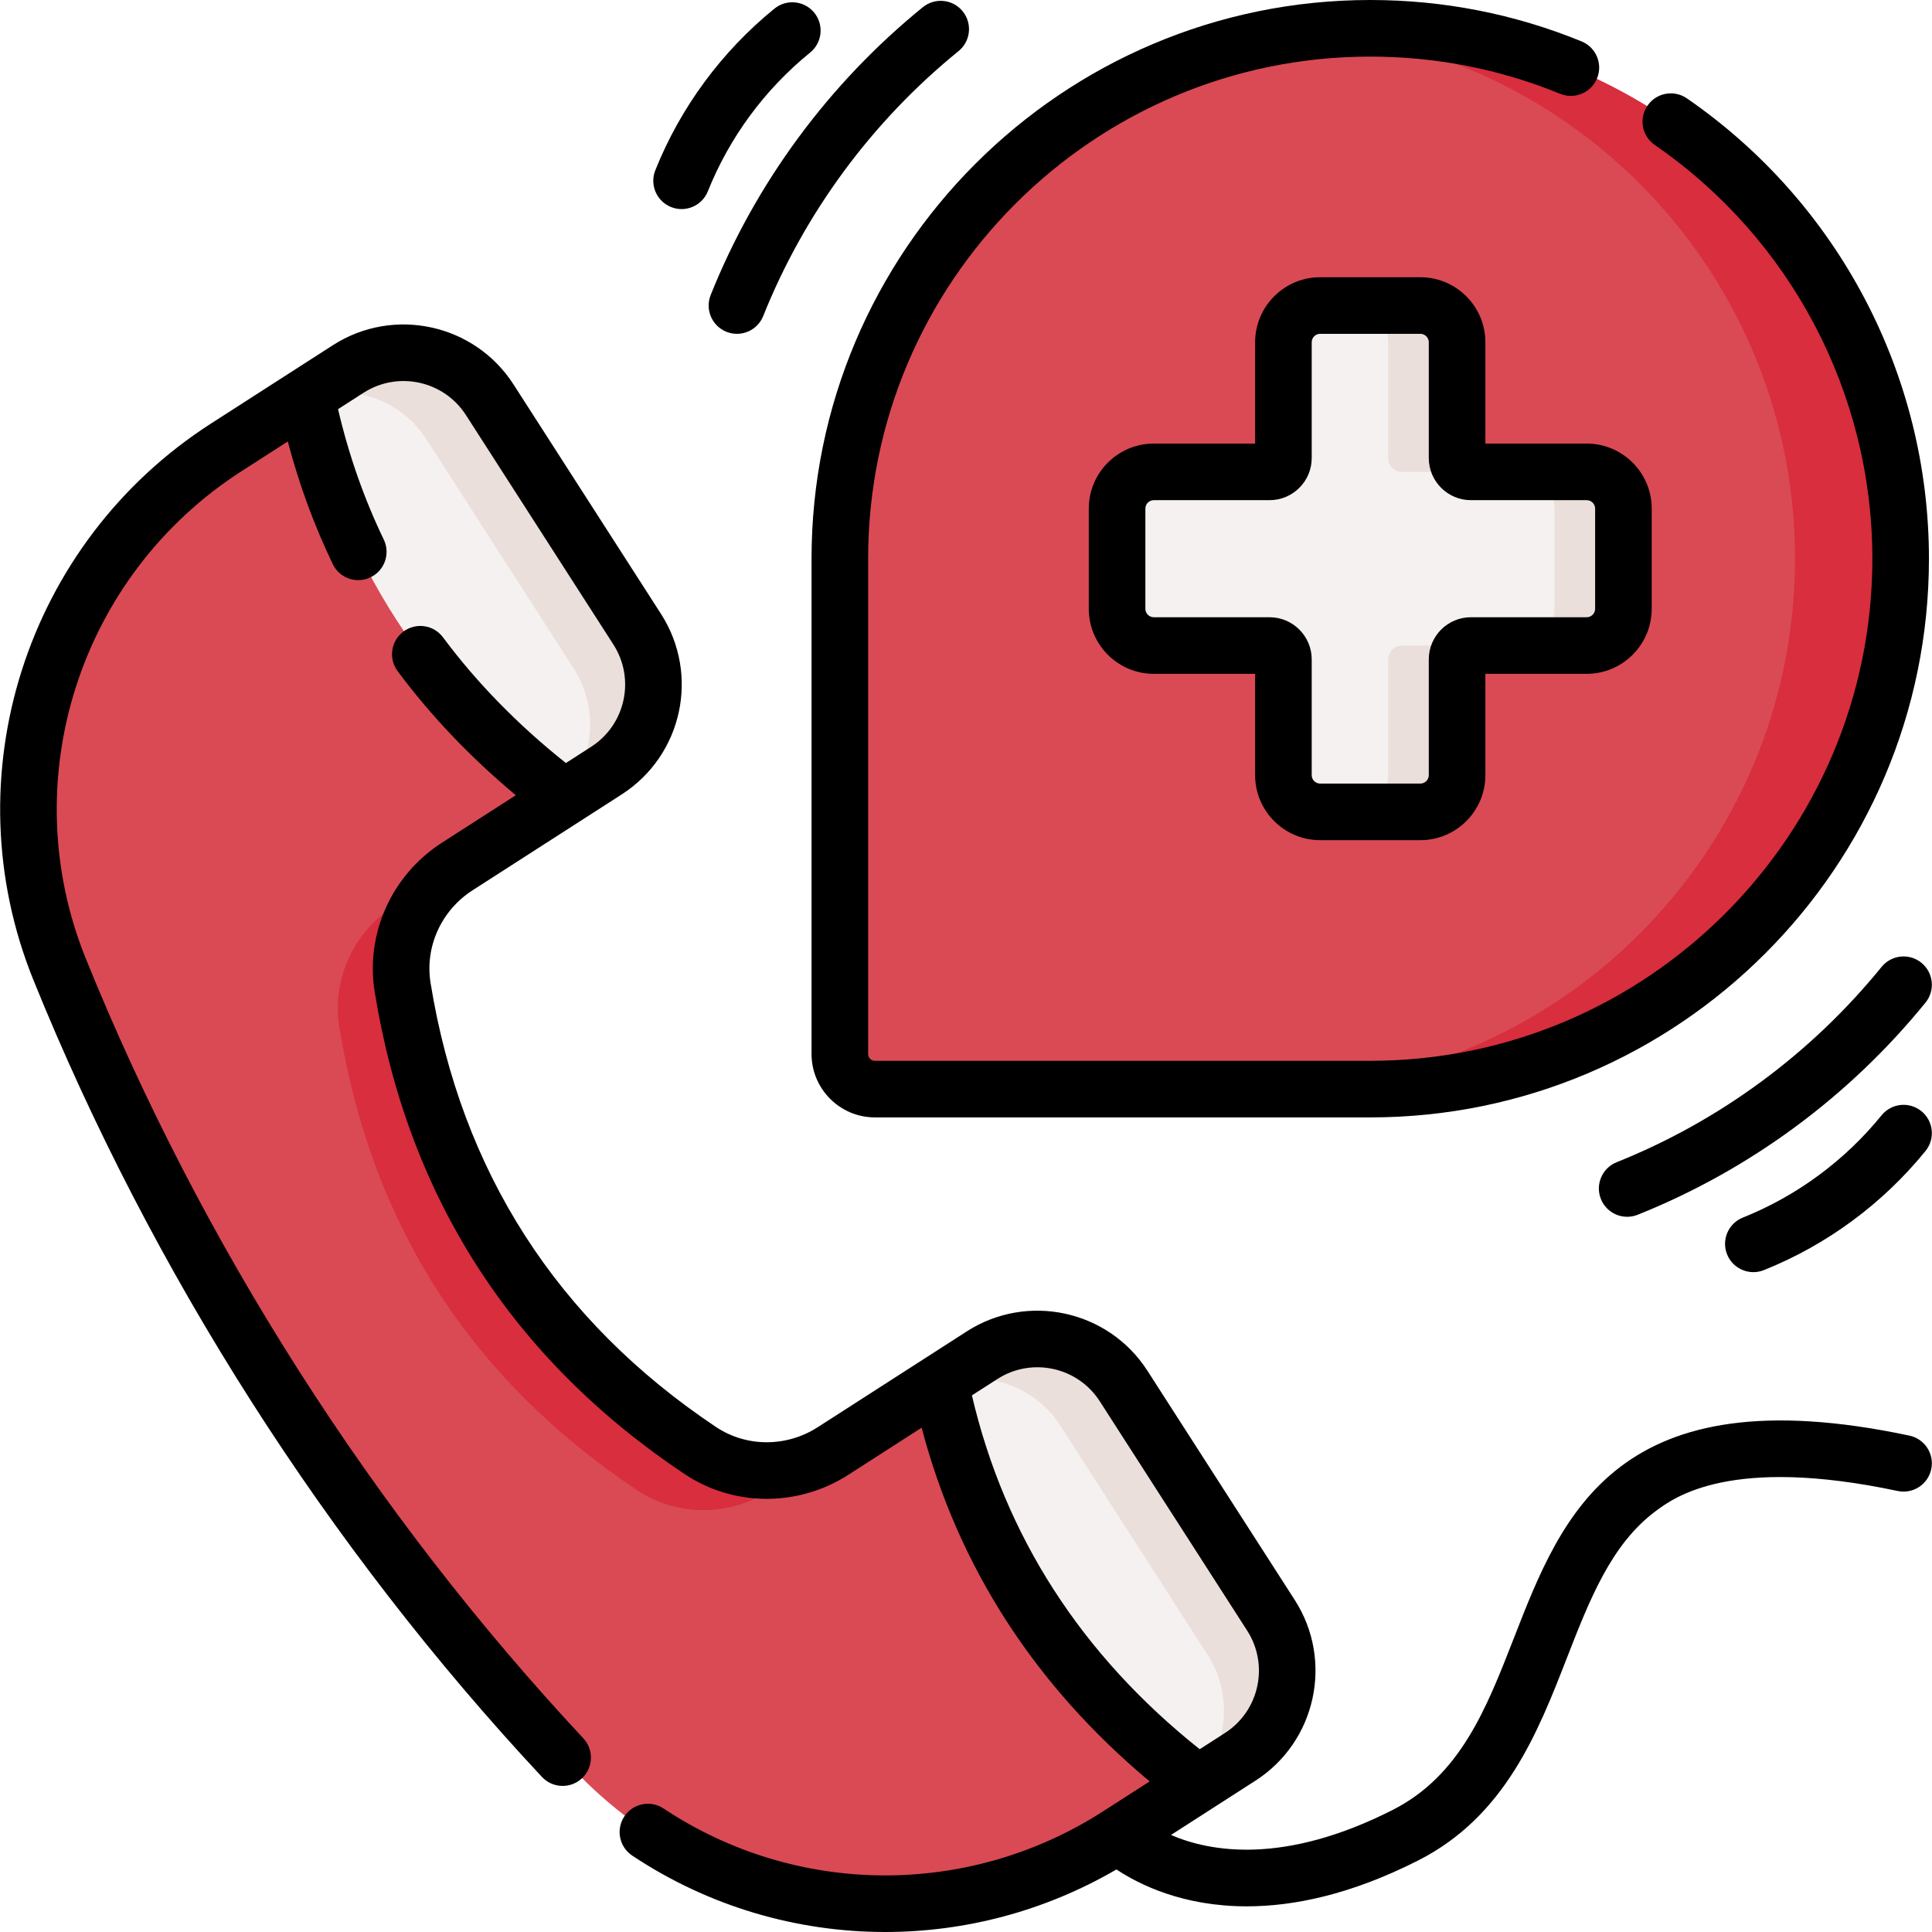
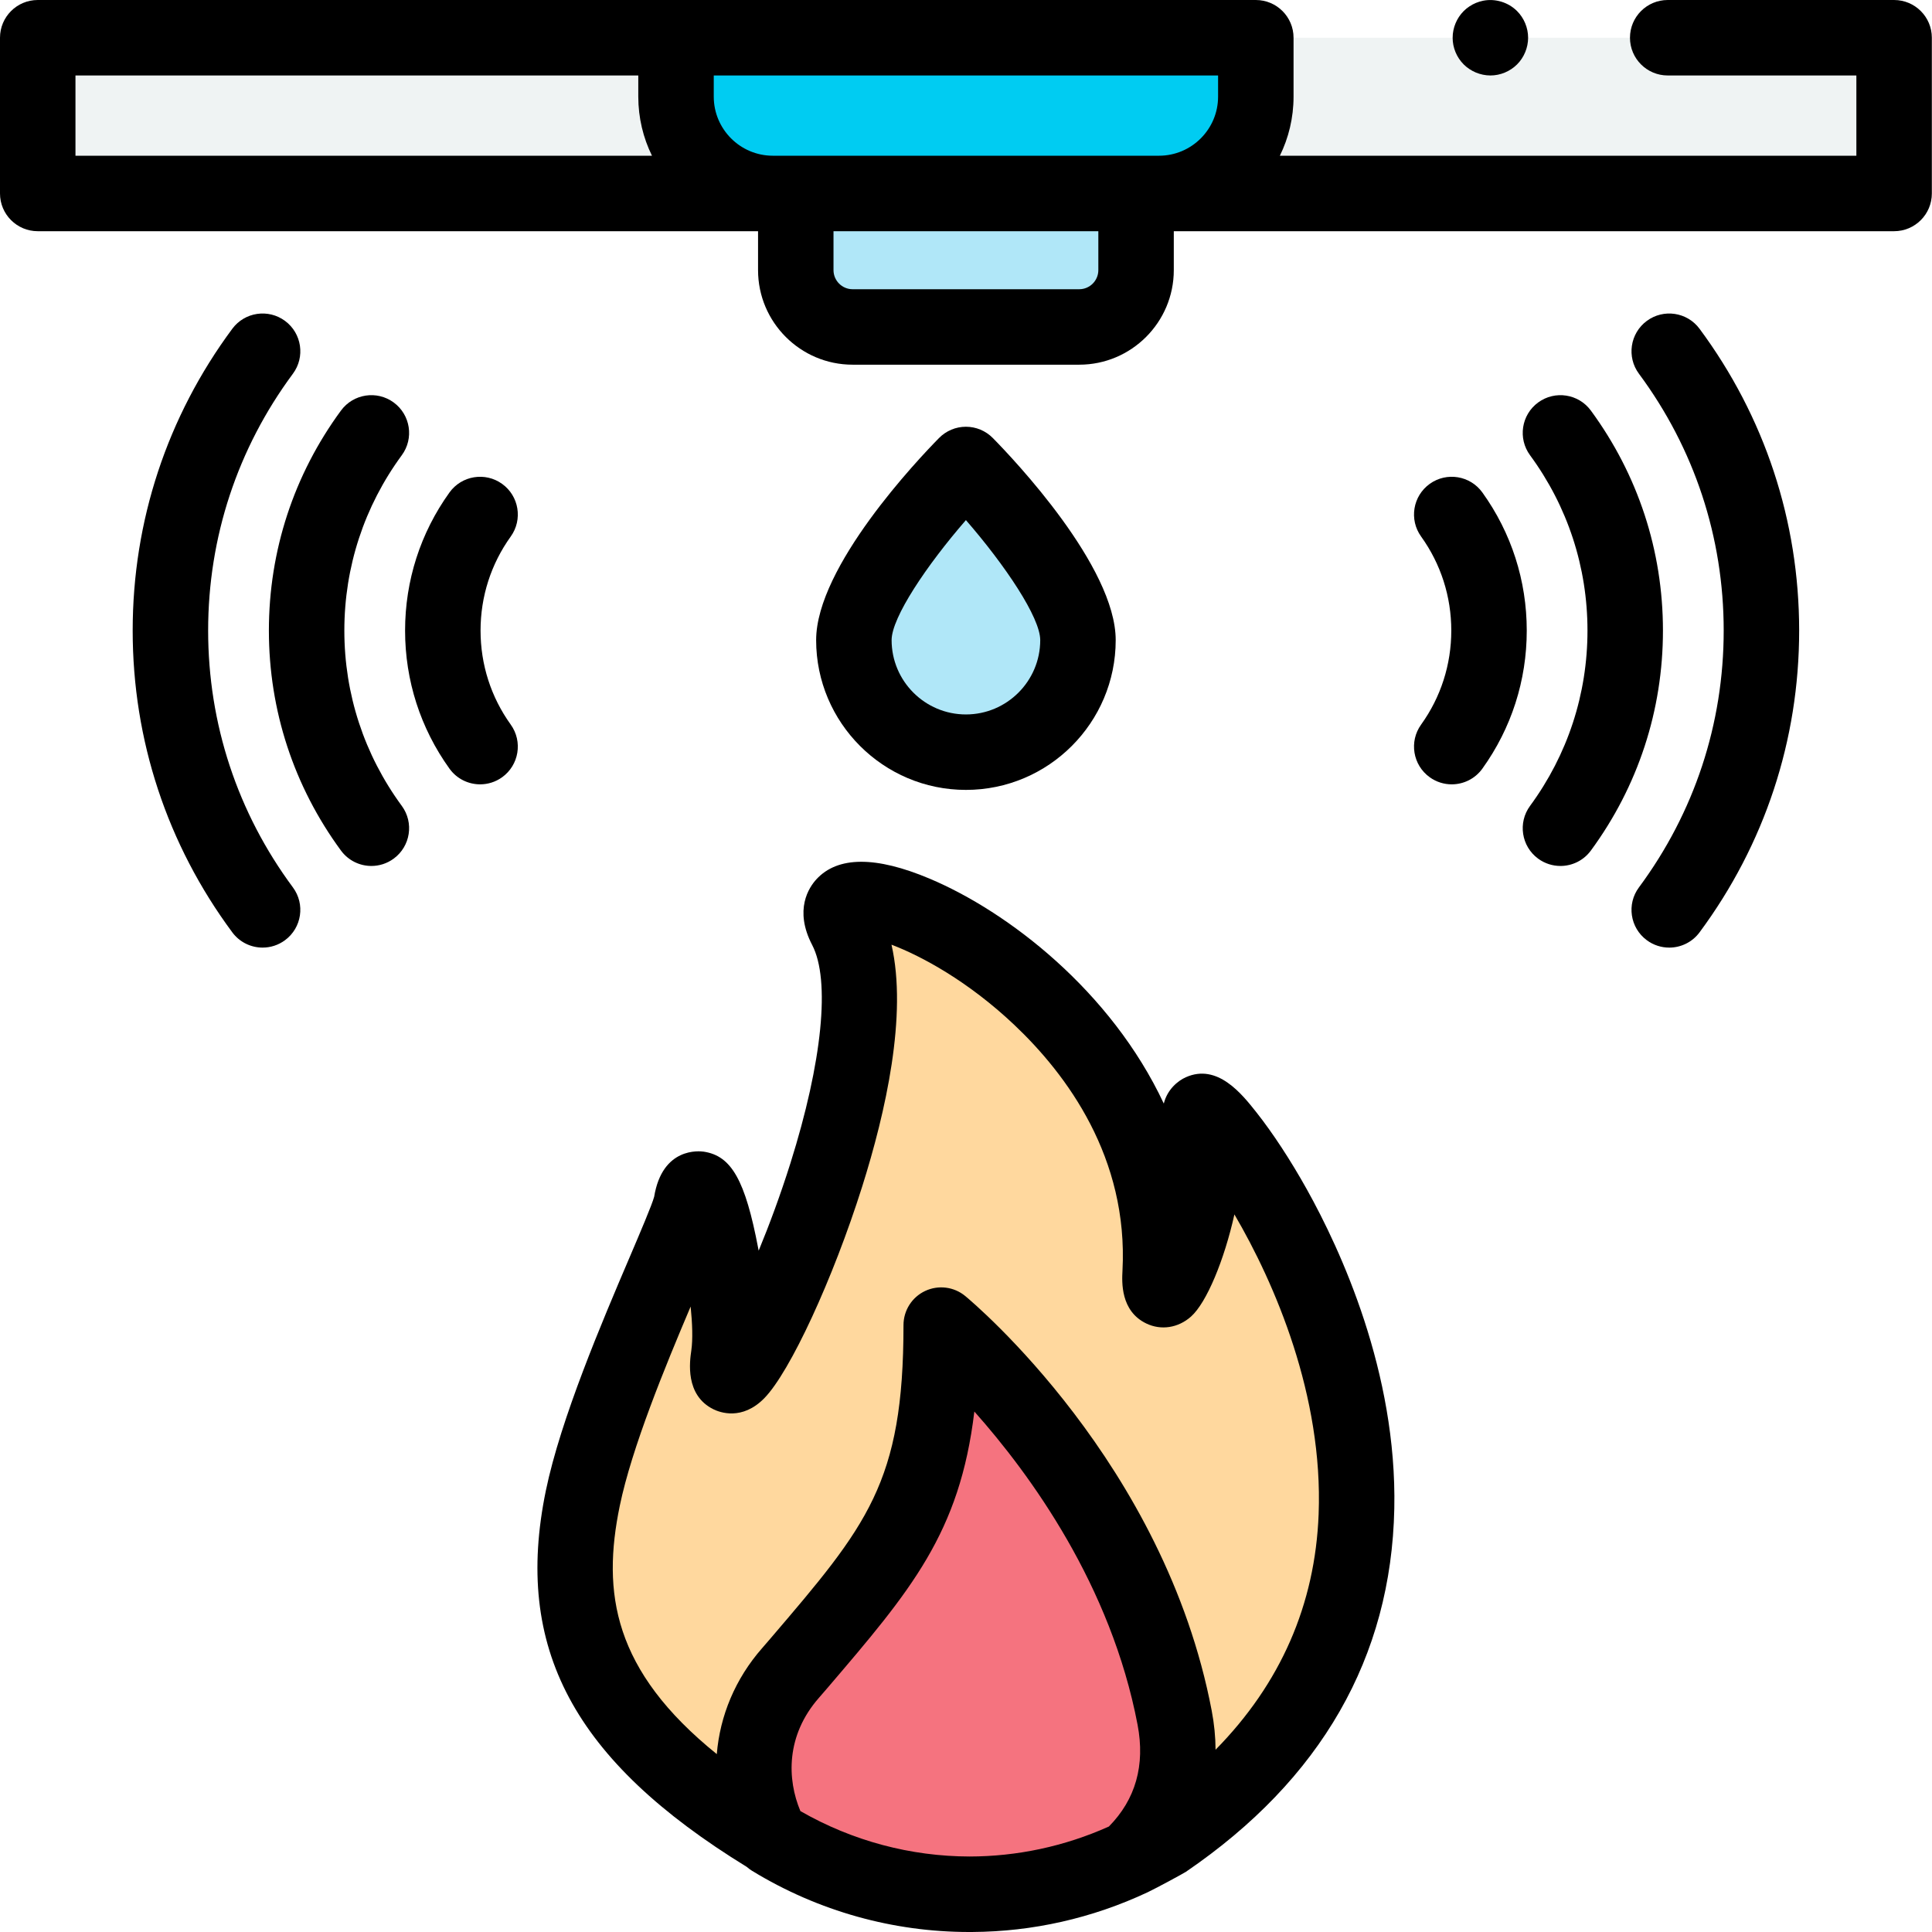
- <svg xmlns="http://www.w3.org/2000/svg" id="Capa_1" enable-background="new 0 0 512.068 512.068" height="512" viewBox="0 0 512.068 512.068" width="512">
-   <g>
-     <path d="m363.178 288.663h-131.278c-5.138 0-9.304-4.166-9.304-9.304v-131.278c0-77.641 62.94-140.581 140.581-140.581 77.641 0 140.581 62.94 140.581 140.581.001 77.641-62.94 140.582-140.58 140.582z" fill="#da4a54" />
-     <path d="m363.177 7.5c-4.725 0-9.393.237-13.998.692 71.068 7.026 126.583 66.972 126.583 139.889 0 77.641-62.94 140.581-140.581 140.581h27.996c77.641 0 140.581-62.94 140.581-140.581.001-77.641-62.94-140.581-140.581-140.581z" fill="#d82e3d" />
-     <path d="m420.544 125.066h-30.686c-2.024 0-3.665-1.641-3.665-3.665v-30.686c0-5.377-4.359-9.735-9.735-9.735h-26.561c-5.376 0-9.735 4.358-9.735 9.735v30.686c0 2.024-1.641 3.665-3.665 3.665h-30.686c-5.377 0-9.735 4.359-9.735 9.735v26.561c0 5.376 4.359 9.735 9.735 9.735h30.686c2.024 0 3.665 1.641 3.665 3.665v30.686c0 5.377 4.359 9.735 9.735 9.735h26.561c5.376 0 9.735-4.358 9.735-9.735v-30.686c0-2.024 1.641-3.665 3.665-3.665h30.686c5.377 0 9.735-4.359 9.735-9.735v-26.561c0-5.377-4.358-9.735-9.735-9.735z" fill="#f6f1f1" />
-     <g fill="#eadfda">
-       <path d="m367.926 90.715v30.686c0 2.024 1.641 3.665 3.665 3.665h18.267c-2.024 0-3.665-1.641-3.665-3.665v-30.686c0-5.376-4.359-9.735-9.735-9.735h-18.267c5.377 0 9.735 4.358 9.735 9.735z" />
-       <path d="m367.926 174.762v30.686c0 5.376-4.358 9.735-9.735 9.735h18.267c5.376 0 9.735-4.359 9.735-9.735v-30.686c0-2.024 1.641-3.665 3.665-3.665h-18.267c-2.024 0-3.665 1.641-3.665 3.665z" />
-       <path d="m420.544 125.066h-18.267c5.376 0 9.735 4.359 9.735 9.735v26.561c0 5.377-4.359 9.735-9.735 9.735h18.267c5.377 0 9.735-4.359 9.735-9.735v-26.561c0-5.377-4.359-9.735-9.735-9.735z" />
-     </g>
-     <path d="m249.15 366.355-28.356 18.224c-10.74 6.903-24.602 6.946-35.218-.147-44.088-29.458-70.374-70.355-78.856-122.693-2.042-12.602 3.755-25.193 14.495-32.095l28.36-18.227c-4.731-3.572 6.081-15.461 1.799-19.3-24.498-21.963-41.611-48.319-50.891-79.333-1.558-5.205-18.215-2.358-19.329-7.827l-21.18 13.612c-45.995 29.561-64.68 87.678-44.168 138.361 31.699 78.325 78.294 150.822 136.377 212.192 37.584 39.711 98.211 46.854 144.207 17.293l21.179-13.612c-6.836-5.162 4.665-19.752-1.232-25.473-21.13-20.498-36.182-44.61-44.824-72.535-1.766-5.704-21.136-2.416-22.363-8.44z" fill="#da4a54" />
-     <path d="m104.437 240.138c-10.74 6.902-16.537 19.493-14.495 32.095 8.482 52.338 34.768 93.235 78.856 122.693 10.615 7.093 24.477 7.049 35.218.147l13.438-8.637c-10.166 4.962-22.33 4.374-31.877-2.004-44.088-29.458-70.374-70.355-78.856-122.693-2.042-12.602 3.755-25.193 14.495-32.095z" fill="#d82e3d" />
-     <path d="m129.8 105.952 39.076 60.8c8.104 12.609 4.452 29.399-8.157 37.503l-11.143 7.162c-36.34-27.438-59.509-62.71-68.422-106.46l11.143-7.162c12.609-8.104 29.4-4.452 37.503 8.157z" fill="#f6f1f1" />
-     <path d="m297.793 367.339 39.076 60.8c8.104 12.609 4.452 29.399-8.157 37.503l-11.143 7.162c-36.34-27.438-59.509-62.71-68.422-106.46l11.143-7.162c12.609-8.104 29.4-4.452 37.503 8.157z" fill="#f6f1f1" />
-     <path d="m336.869 428.138-39.07-60.791c-8.104-12.609-24.894-16.261-37.503-8.157l-13.628 8.759c12.131-5.708 26.907-1.692 34.352 9.893l39.07 60.791c8.104 12.609 4.451 29.399-8.157 37.503l-21.622 13.896c2.049-1.145 4.082-2.334 6.079-3.617l32.322-20.773c12.609-8.104 16.261-24.895 8.157-37.504z" fill="#eadfda" />
-     <path d="m160.719 204.255c12.609-8.104 16.261-24.894 8.157-37.503l-39.076-60.8c-8.104-12.609-24.894-16.261-37.503-8.157l-13.628 8.759c12.131-5.707 26.907-1.692 34.352 9.893l39.076 60.8c8.104 12.609 4.451 29.399-8.157 37.503z" fill="#eadfda" />
-     <g>
-       <path d="m192.539 87.941c3.861 1.547 8.218-.349 9.749-4.177 10.927-27.307 28.828-51.588 51.77-70.219 3.215-2.611 3.705-7.335 1.094-10.551-2.611-3.215-7.334-3.705-10.551-1.094-24.918 20.237-44.365 46.618-56.238 76.291-1.54 3.847.33 8.212 4.176 9.75z" />
-       <path d="m177.865 54.878c3.837 1.539 8.209-.326 9.749-4.177 5.723-14.301 15.099-27.018 27.113-36.774 3.216-2.611 3.706-7.335 1.095-10.55-2.611-3.217-7.335-3.706-10.55-1.095-13.993 11.363-24.915 26.18-31.584 42.847-1.539 3.846.332 8.21 4.177 9.749z" />
-       <path d="m509.256 294.507c-3.215-2.611-7.938-2.12-10.55 1.095-9.757 12.015-22.474 21.391-36.774 27.113-3.846 1.539-5.716 5.903-4.177 9.749 1.541 3.854 5.916 5.714 9.749 4.177 16.667-6.669 31.483-17.591 42.847-31.584 2.611-3.215 2.121-7.939-1.095-10.55z" />
-       <path d="m509.257 255.178c-3.217-2.611-7.939-2.121-10.551 1.094-18.631 22.94-42.912 40.842-70.219 51.769-3.846 1.538-5.716 5.903-4.177 9.749 1.541 3.854 5.916 5.714 9.749 4.177 29.673-11.872 56.054-31.319 76.291-56.237 2.612-3.217 2.122-7.941-1.093-10.552z" />
-       <path d="m349.897 222.683h26.562c9.503 0 17.234-7.731 17.234-17.234v-26.852h26.852c9.504 0 17.235-7.731 17.235-17.234v-26.562c0-9.503-7.731-17.234-17.235-17.234h-26.852v-26.852c0-9.504-7.731-17.235-17.234-17.235h-26.562c-9.503 0-17.234 7.731-17.234 17.235v26.852h-26.852c-9.503 0-17.234 7.731-17.234 17.234v26.562c0 9.503 7.731 17.234 17.234 17.234h26.852v26.852c-.001 9.502 7.731 17.234 17.234 17.234zm-44.086-59.086c-1.232 0-2.234-1.002-2.234-2.234v-26.562c0-1.232 1.002-2.234 2.234-2.234h30.687c6.156 0 11.165-5.009 11.165-11.165v-30.687c0-1.232 1.002-2.235 2.234-2.235h26.562c1.232 0 2.234 1.003 2.234 2.235v30.687c0 6.156 5.009 11.165 11.165 11.165h30.687c1.232 0 2.235 1.002 2.235 2.234v26.562c0 1.232-1.003 2.234-2.235 2.234h-30.687c-6.156 0-11.165 5.009-11.165 11.165v30.687c0 1.232-1.002 2.234-2.234 2.234h-26.562c-1.232 0-2.234-1.002-2.234-2.234v-30.687c0-6.156-5.009-11.165-11.165-11.165z" />
-       <path d="m506.085 380.505c-77.51-16.444-92.012 20.751-104.801 53.571-7.323 18.794-14.24 36.546-32.182 45.65-28.83 14.632-48.371 11.097-58.74 6.624l11.233-7.219c.009-.006.019-.012.028-.018l11.143-7.162c16.067-10.327 20.738-31.8 10.412-47.867l-39.07-60.791c-10.327-16.067-31.801-20.737-47.867-10.412-20.238 13.008-26.481 17.02-39.502 25.389-8.325 5.351-18.922 5.321-26.996-.073-42.082-28.118-67.524-67.703-75.619-117.656-1.553-9.586 2.822-19.237 11.146-24.587 6.822-4.385 28.842-18.537 39.503-25.389 16.104-10.35 20.764-31.759 10.412-47.867l-39.076-60.8c-10.325-16.066-31.799-20.738-47.867-10.412l-32.322 20.773c-49.09 31.55-68.884 93.576-47.066 147.484 31.257 77.23 77.865 150.271 134.788 211.227 2.826 3.026 7.572 3.191 10.601.362 3.027-2.827 3.189-7.573.362-10.601-55.681-59.625-101.273-131.071-131.847-206.615-19.115-47.231-1.758-101.584 41.271-129.238l12.247-7.871c2.99 11.354 6.98 22.253 11.928 32.511 1.293 2.682 3.971 4.244 6.761 4.244 1.092 0 2.202-.24 3.252-.747 3.731-1.799 5.297-6.282 3.497-10.013-5.212-10.809-9.278-22.412-12.117-34.556l6.755-4.341c9.112-5.857 21.286-3.205 27.139 5.902l39.076 60.8c5.868 9.129 3.231 21.27-5.902 27.139l-6.678 4.292c-12.665-10.079-23.608-21.262-32.563-33.307-2.471-3.326-7.171-4.018-10.493-1.544-3.324 2.472-4.016 7.169-1.544 10.493 8.786 11.816 19.294 22.846 31.322 32.891l-19.547 12.563c-13.348 8.578-20.353 24.124-17.844 39.605 8.788 54.229 36.408 97.204 82.093 127.729 13.038 8.711 30.092 8.797 43.438.22l19.425-12.485c9.713 36.868 29.992 68.326 60.435 93.749l-12.374 7.953c-35.622 22.894-81.332 22.593-116.456-.771-3.446-2.294-8.104-1.357-10.398 2.092-2.294 3.448-1.357 8.104 2.092 10.398 20.281 13.49 43.647 20.244 67.054 20.244 21.153 0 42.333-5.531 61.286-16.582 6.01 4.004 17.609 9.781 34.539 9.781 12.35 0 27.534-3.077 45.439-12.163 23.051-11.698 31.722-33.949 39.371-53.582 6.066-15.568 11.796-30.273 23.629-39.05 4.898-3.632 19.806-14.687 64.082-5.293 4.045.859 8.033-1.727 8.894-5.78.858-4.052-1.73-8.034-5.782-8.894zm-248.487-10.665 6.753-4.34c9.11-5.856 21.285-3.207 27.139 5.902l39.07 60.791c5.855 9.109 3.207 21.284-5.902 27.139l-6.677 4.291c-31.366-24.967-51.652-56.474-60.383-93.783z" />
-       <path d="m215.096 279.359c0 9.266 7.538 16.804 16.804 16.804h131.278c81.652 0 148.081-66.43 148.081-148.082 0-48.716-23.985-94.326-64.16-122.01-3.412-2.352-8.082-1.491-10.432 1.92-2.351 3.411-1.49 8.081 1.92 10.432 36.112 24.884 57.672 65.878 57.672 109.659 0 73.381-59.7 133.081-133.081 133.081h-131.279c-.994 0-1.804-.81-1.804-1.804v-131.278c.001-73.381 59.701-133.081 133.083-133.081 17.406 0 34.342 3.316 50.336 9.857 3.837 1.572 8.213-.27 9.78-4.103 1.568-3.834-.269-8.213-4.103-9.78-17.804-7.282-36.651-10.974-56.014-10.974-81.652 0-148.081 66.429-148.081 148.081z" />
-     </g>
-   </g>
+ <svg xmlns="http://www.w3.org/2000/svg" height="512pt" viewBox="0 0 512 512" width="512pt">
+   <path d="m413.531 229.488c-2.059 0-4.129-.633-5.914-1.941-4.449-3.27-5.406-9.527-2.137-13.98 9.957-13.555 15.219-29.621 15.219-46.461 0-16.84-5.262-32.906-15.219-46.461-3.27-4.453-2.312-10.711 2.137-13.98 4.453-3.266 10.711-2.312 13.98 2.141 12.496 17.016 19.102 37.172 19.102 58.301 0 21.129-6.605 41.289-19.102 58.301-1.961 2.668-4.992 4.082-8.066 4.082zm0 0" />
+   <path d="m442.355 251.125c-2.066 0-4.156-.641-5.945-1.969-4.438-3.285-5.367-9.551-2.078-13.984 14.695-19.828 22.465-43.363 22.465-68.066s-7.766-48.238-22.465-68.066c-3.289-4.438-2.355-10.699 2.078-13.988 4.438-3.289 10.699-2.359 13.988 2.078 17.27 23.297 26.398 50.953 26.398 79.977 0 29.02-9.129 56.676-26.398 79.973-1.961 2.648-4.98 4.047-8.043 4.047zm0 0" />
+   <path d="m384.719 207.859c-2.02 0-4.059-.609-5.824-1.879-4.484-3.219-5.512-9.469-2.289-13.953 5.234-7.289 8-15.906 8-24.922s-2.766-17.633-8-24.922c-3.223-4.488-2.195-10.734 2.289-13.957 4.488-3.219 10.734-2.191 13.953 2.293 7.691 10.711 11.758 23.363 11.758 36.586 0 13.223-4.066 25.875-11.758 36.586-1.953 2.719-5.02 4.168-8.129 4.168zm0 0" />
+   <path d="m98.426 229.488c-3.074 0-6.105-1.414-8.066-4.082-12.496-17.016-19.102-37.172-19.102-58.301 0-21.129 6.605-41.289 19.102-58.301 3.27-4.453 9.527-5.41 13.977-2.141 4.453 3.27 5.41 9.527 2.141 13.977-9.957 13.559-15.223 29.625-15.223 46.465 0 16.836 5.266 32.902 15.223 46.461 3.27 4.449 2.312 10.707-2.141 13.977-1.781 1.312-3.855 1.945-5.91 1.945zm0 0" />
+   <path d="m69.598 251.125c-3.059 0-6.078-1.398-8.039-4.047-17.27-23.297-26.398-50.953-26.398-79.973 0-29.023 9.129-56.68 26.398-79.977 3.285-4.434 9.551-5.367 13.988-2.078 4.434 3.289 5.367 9.551 2.078 13.988-14.699 19.828-22.465 43.363-22.465 68.066s7.766 48.238 22.465 68.066c3.285 4.438 2.355 10.699-2.082 13.984-1.789 1.328-3.875 1.969-5.945 1.969zm0 0" />
+   <path d="m127.238 207.859c-3.109 0-6.176-1.449-8.129-4.168-7.691-10.711-11.758-23.359-11.758-36.586 0-13.223 4.066-25.875 11.758-36.586 3.219-4.484 9.465-5.512 13.953-2.289 4.484 3.219 5.512 9.469 2.289 13.953-5.234 7.289-8 15.906-8 24.922s2.766 17.633 8 24.922c3.223 4.484 2.195 10.734-2.289 13.957-1.766 1.266-3.805 1.875-5.824 1.875zm0 0" />
+   <path d="m318.398 296.488c5.254 15.273-11.93 59.336-10.941 40.812 4.062-76.715-96.363-116.426-83.359-91.504 17.84 34.195-35.398 143.922-30.996 113.508 2.191-15.145-7.285-56.918-9.891-40.434-1.039 6.617-23.012 50.363-28.758 78.172-7.324 35.473 4.34 62.016 48.922 89.328h.016c.48.305.961.609 1.453.898 28.883 17.625 64.621 19.445 95.047 5.148 1.926-.91 3.82-1.871 5.695-2.91 1.77-.961 2.832-1.555 2.934-1.629 112.293-76.504 3.176-210.871 9.879-191.391zm0 0" fill="#ffd89e" />
+   <path d="m299.594 492.418c-30.426 14.297-66.168 12.477-95.051-5.148-7.172-13.27-6.73-30.602 4.934-43.887.762-.871 1.508-1.73 2.242-2.594 26.328-30.793 37.711-44.137 37.711-89.621 0 0 49.922 41.309 61.863 104.059 3.113 16.344-2.555 28.691-11.699 37.191zm0 0" fill="#f5737f" />
+   <path d="m346.297 315.133c-4.281-7.672-9.016-14.895-13.328-20.344-3.863-4.883-10.332-13.055-18.719-9.305-2.133.953-4.91 3.25-5.832 6.969-14-29.863-41.293-50.859-62.086-59.613-14.254-6.004-24.336-5.945-29.969.172-1.961 2.129-5.996 8.086-1.133 17.41 4.867 9.324 2.707 30.961-5.77 57.875-2.664 8.453-5.586 16.312-8.406 23.145-.043-.23-.086-.445-.121-.637-3.438-18.027-7.078-24.488-14.426-25.602-1.121-.164-10.969-1.266-13.145 11.934-.527 2.035-3.73 9.547-6.562 16.184-7.254 16.988-18.207 42.664-22.141 61.699-8.605 41.68 7.316 71.516 53.238 99.723.445.395.926.754 1.438 1.062 17.629 10.758 37.512 16.195 57.477 16.195.32 0 .641-.004.961-.004 15.781-.098 31.605-3.59 46.398-10.543 2.246-1.062 9.684-5.09 10.133-5.422 35.816-24.457 54.387-56.836 55.199-96.238.746-36.16-14.223-68.562-23.207-84.66zm-52.43 168.914c-11.82 5.301-24.402 7.934-36.949 7.945-15.508-.035-30.949-4.074-44.805-12.035-3.539-8.406-3.883-20 4.91-30.016.781-.895 1.547-1.777 2.293-2.652 22.059-25.805 35.047-40.988 38.895-73.223 14.852 16.695 36.23 46.098 43.262 83.027 2.039 10.707-.52 19.766-7.605 26.953zm55.586-82.797c-.922 24.012-10.09 44.934-27.316 62.445-.016-3.375-.352-6.828-1.02-10.34-12.473-65.535-63.16-108.109-65.312-109.891-2.984-2.469-7.125-2.992-10.633-1.344-3.504 1.648-5.738 5.172-5.738 9.047 0 41.82-9.617 53.066-35.324 83.133-.715.836-1.438 1.672-2.145 2.484-7.125 8.113-11.18 17.945-12.008 28.074-27.461-22.176-30.473-42.727-25.711-65.797 3.176-15.375 11.992-36.828 18.781-52.812.461 4.523.598 8.715.18 11.621-.426 2.93-1.719 11.855 5.852 15.598 1.68.832 7.613 3.074 13.5-2.941 6.809-6.957 18.191-31.566 25.914-56.027 6.242-19.766 12.047-45.539 7.781-64.148 8.02 3.039 20.344 9.727 32.484 21.195 13.98 13.211 30.32 35.254 28.73 65.223-.152 2.914-.566 10.656 6.305 13.965 3.918 1.887 8.461 1.188 11.855-1.828 4.137-3.676 8.824-15.012 11.504-27.074 10.781 18.418 23.523 48.074 22.32 79.418zm0 0" />
+   <path d="m332.805 10h-322.805v41.27h491.957v-41.27h-59.996" fill="#eff3f3" />
+   <path d="m307.141 51.27h-102.324c-14.176 0-25.664-11.492-25.664-25.664v-15.605h153.652v15.605c0 14.172-11.488 25.664-25.664 25.664zm0 0" fill="#00ccf2" />
+   <path d="m286.008 86.648h-60.059c-8.316 0-15.062-6.746-15.062-15.062v-20.316h90.184v20.316c0 8.316-6.746 15.062-15.062 15.062zm0 0" fill="#b0e7f8" />
+   <path d="m501.957 0h-59.996c-5.523 0-10 4.477-10 10s4.477 10 10 10h49.996v21.27h-152.781c2.324-4.73 3.629-10.047 3.629-15.664v-15.605c0-5.523-4.477-10-10-10h-322.805c-5.523 0-10 4.477-10 10v41.27c0 5.523 4.477 10 10 10h190.891v10.316c0 13.816 11.242 25.059 25.059 25.059h60.059c13.816 0 25.059-11.242 25.059-25.059v-10.316h190.891c5.523 0 10-4.477 10-10v-41.27c0-5.523-4.477-10-10-10zm-179.152 20v5.605c0 8.637-7.023 15.664-15.664 15.664h-102.324c-8.641 0-15.664-7.027-15.664-15.664v-5.605zm-302.805 0h149.152v5.605c0 5.613 1.305 10.934 3.629 15.664h-152.781zm271.07 51.586c0 2.789-2.273 5.062-5.062 5.062h-60.059c-2.789 0-5.062-2.273-5.062-5.062v-10.316h70.184zm0 0" />
+   <path d="m285.672 169.641c0 16.398-13.293 29.691-29.695 29.691-16.398 0-29.691-13.293-29.691-29.691 0-16.402 29.691-46.551 29.691-46.551s29.695 30.148 29.695 46.551zm0 0" fill="#b0e7f8" />
+   <path d="m255.977 209.332c-21.887 0-39.691-17.805-39.691-39.691 0-19.508 27.133-48.043 32.57-53.566 1.879-1.906 4.445-2.984 7.121-2.984 2.68 0 5.246 1.078 7.125 2.984 5.441 5.523 32.57 34.059 32.57 53.566 0 21.887-17.809 39.691-39.695 39.691zm0-71.5c-10.441 12.027-19.691 25.816-19.691 31.809 0 10.859 8.836 19.695 19.691 19.695 10.859 0 19.695-8.836 19.695-19.695 0-5.992-9.246-19.777-19.695-31.809zm0 0" />
+   <path d="m394.969 20c-.652 0-1.312-.07-1.961-.203-.629-.129-1.262-.32-1.871-.57-.602-.25-1.18-.559-1.719-.918-.551-.359-1.062-.781-1.523-1.238-.457-.461-.879-.973-1.246-1.523-.363-.539-.672-1.117-.922-1.727-.25-.602-.441-1.23-.57-1.871s-.191-1.301-.191-1.949c0-2.629 1.07-5.211 2.93-7.07.461-.461.973-.879 1.523-1.238.539-.363 1.117-.672 1.719-.922.609-.25 1.242-.441 1.871-.57 3.25-.66 6.707.41 9.027 2.73 1.859 1.859 2.93 4.441 2.93 7.07 0 .648-.07 1.309-.199 1.949s-.32 1.27-.57 1.871c-.25.609-.559 1.188-.918 1.727-.359.551-.781 1.062-1.242 1.523-1.859 1.859-4.438 2.93-7.066 2.93zm0 0" />
</svg>
